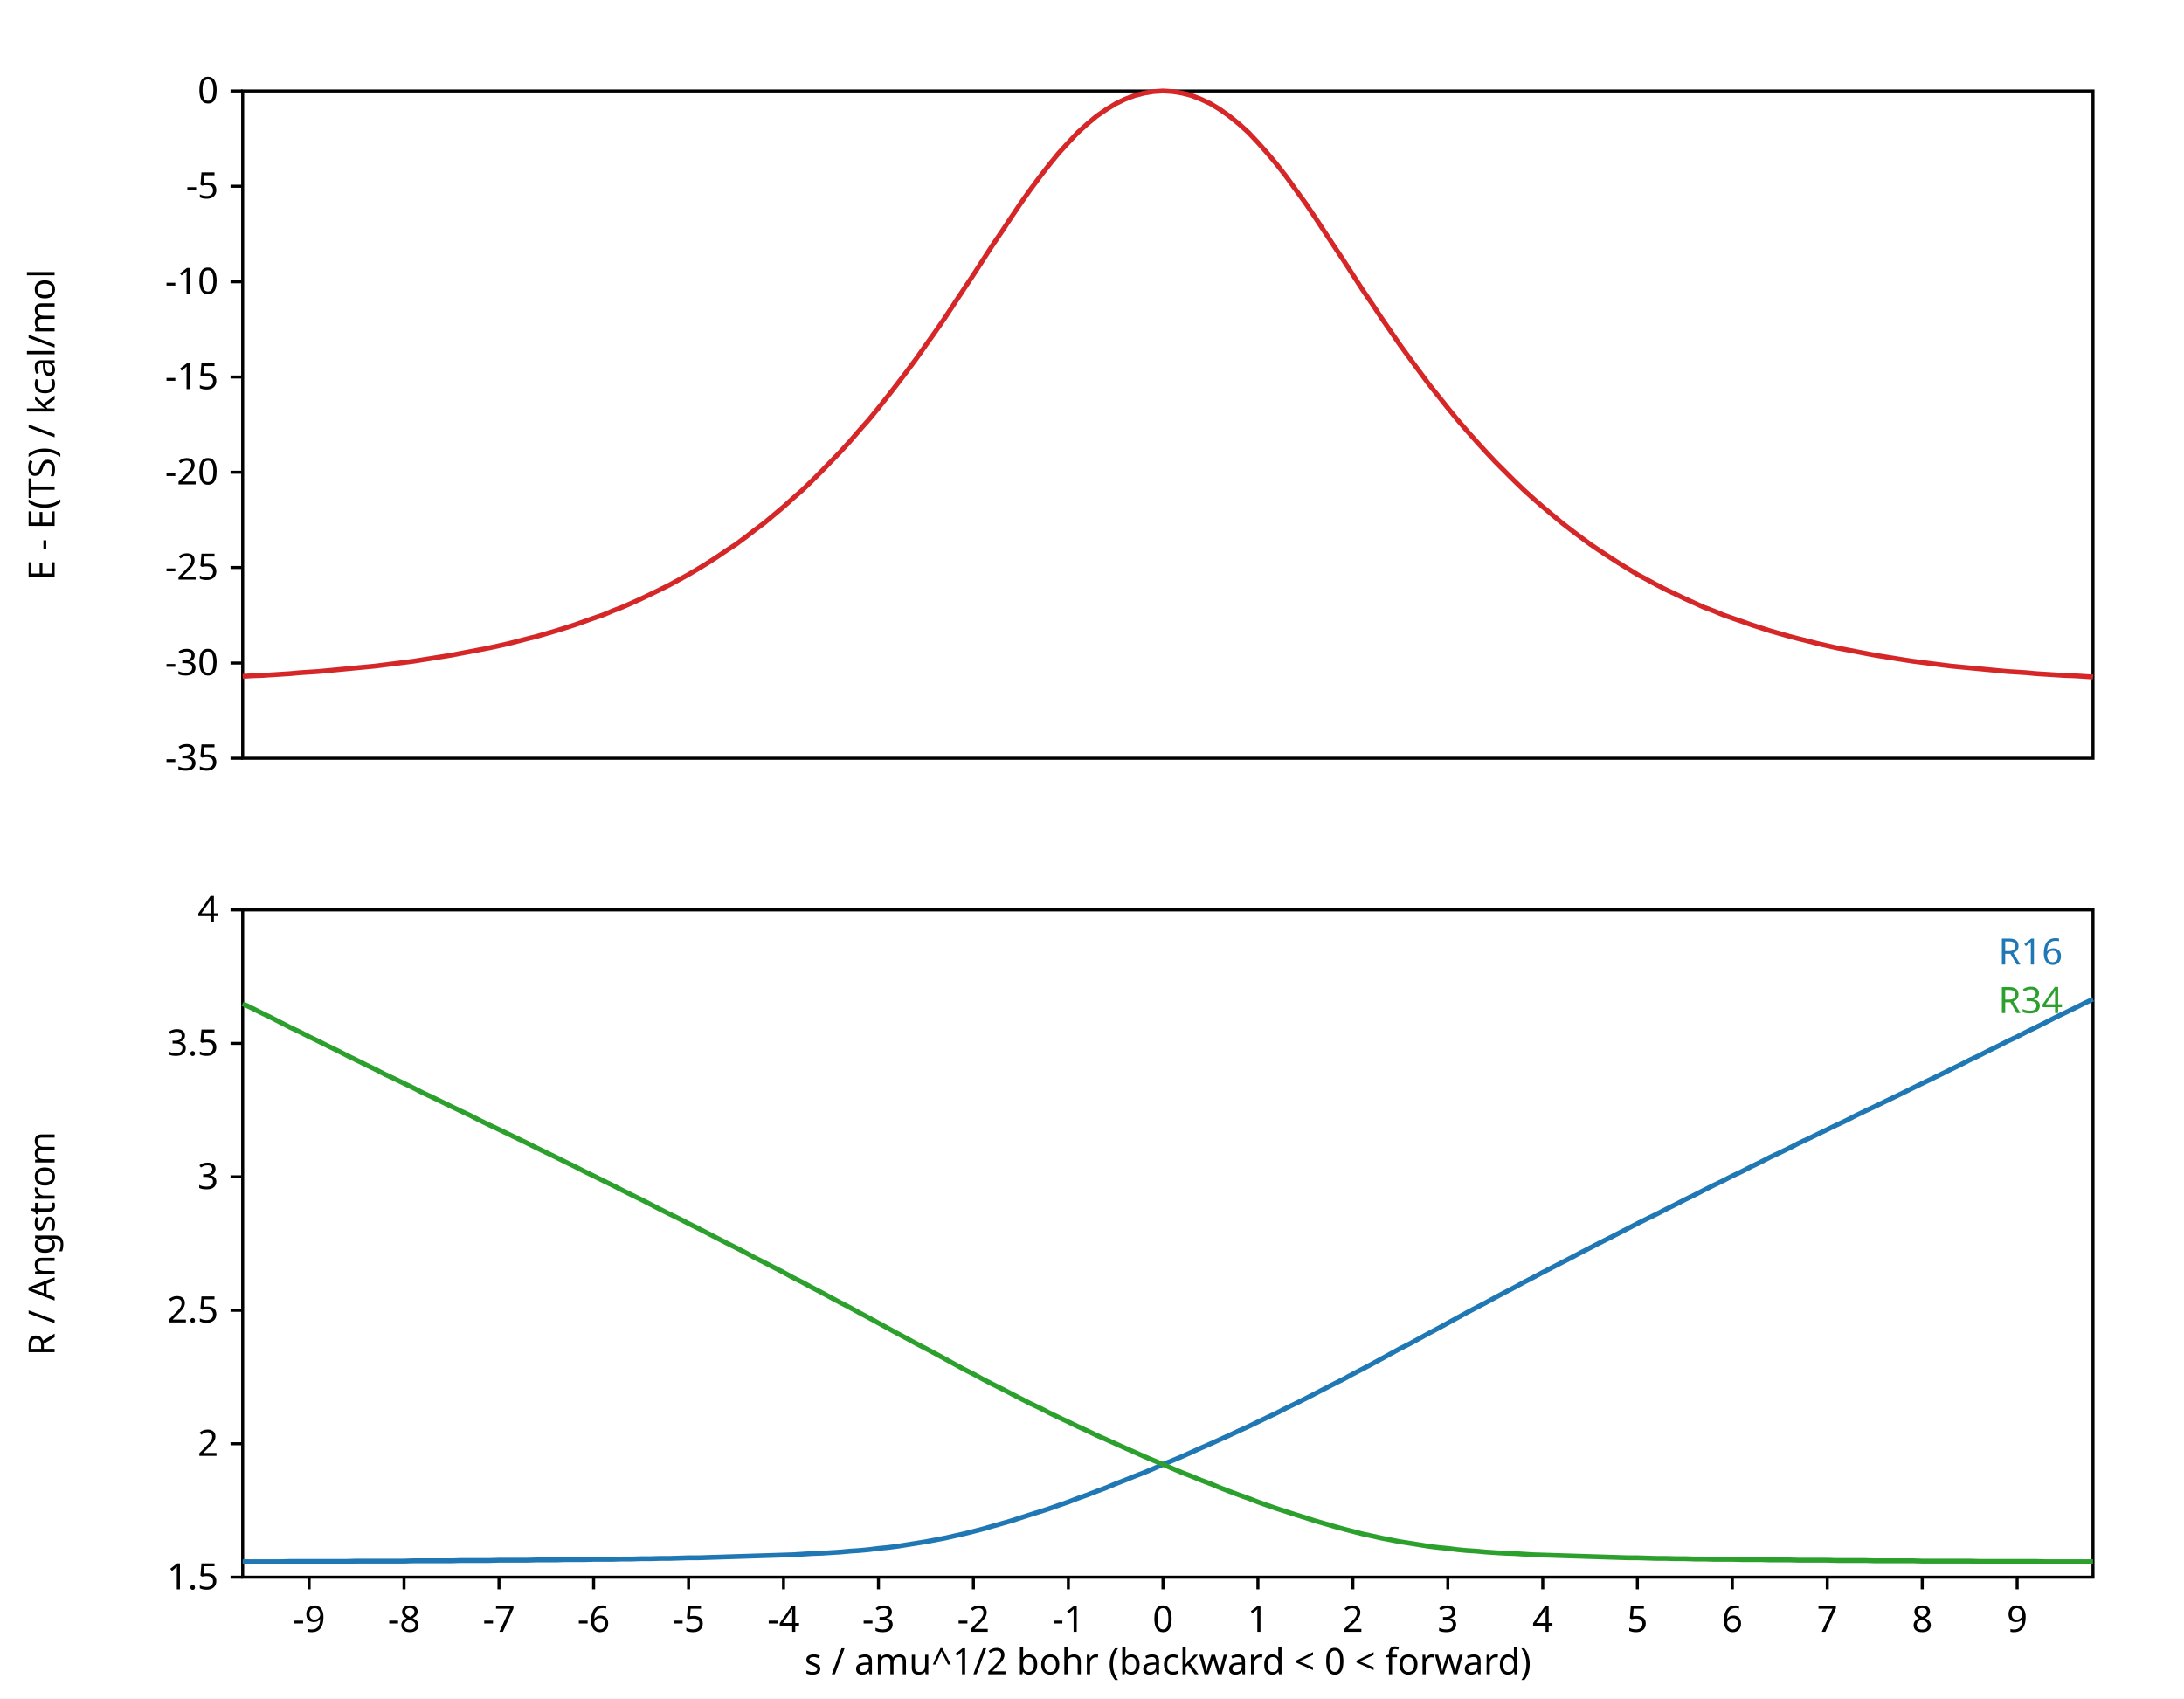
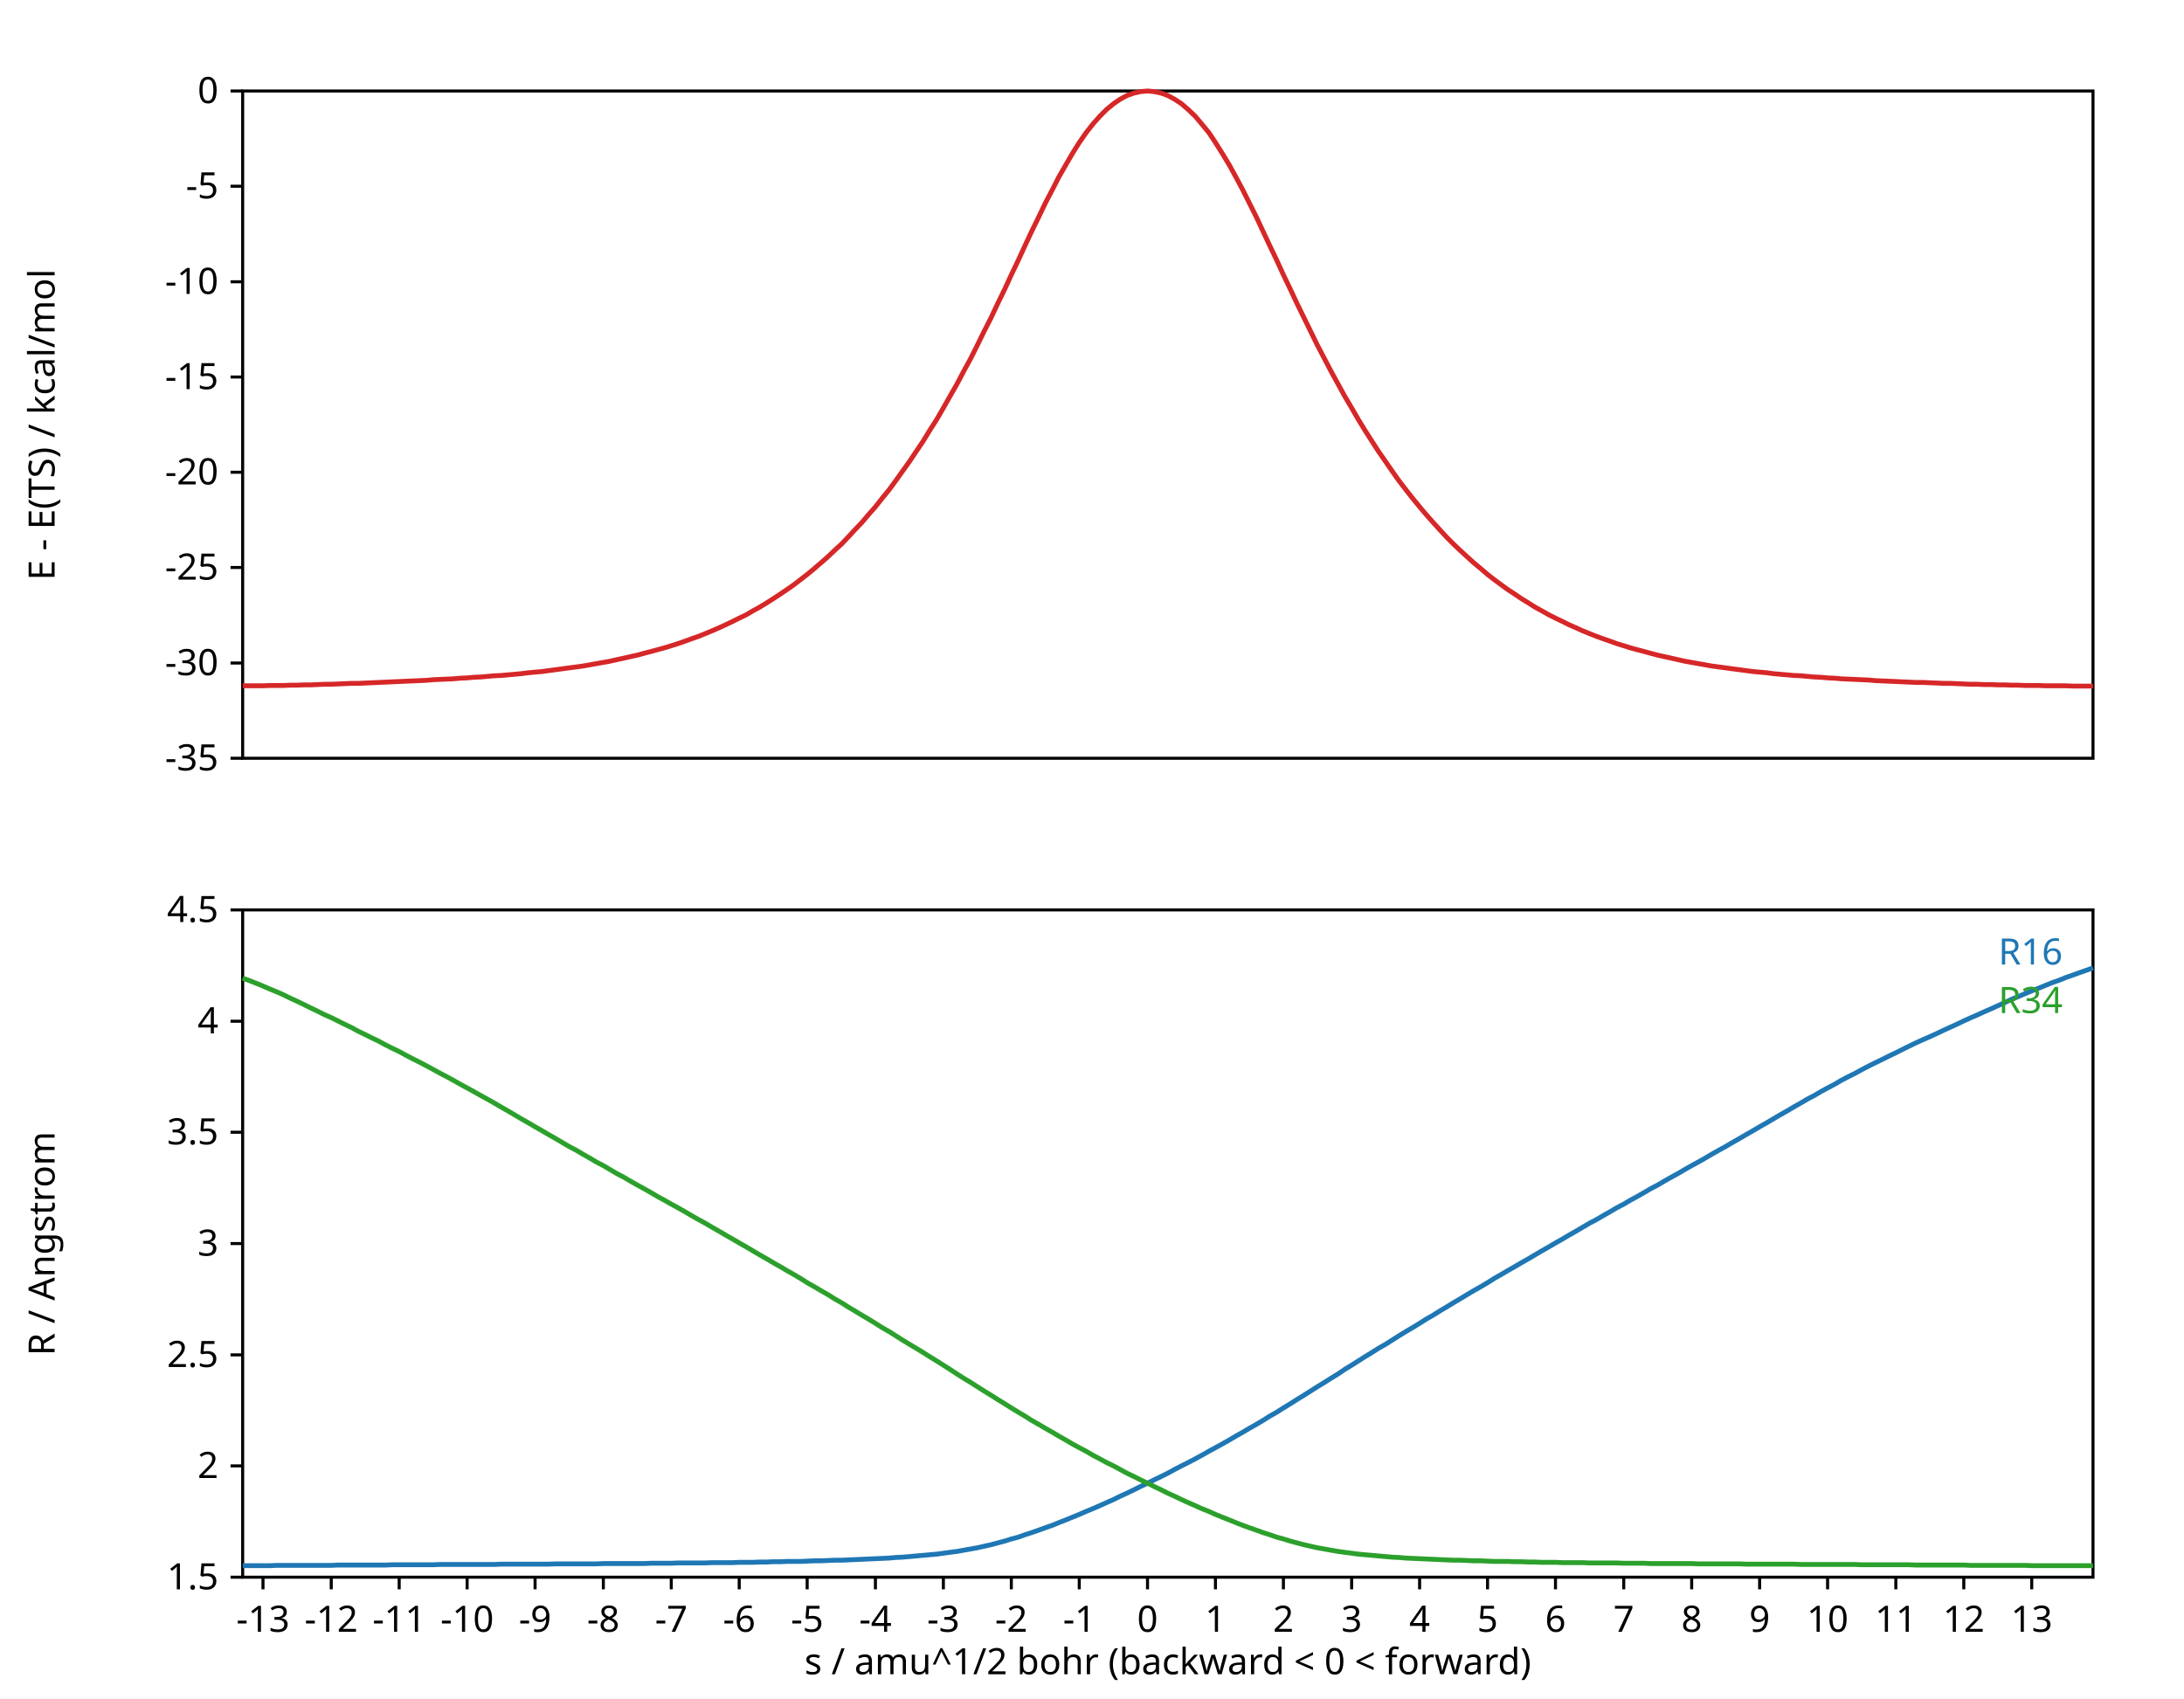
<svg xmlns="http://www.w3.org/2000/svg" width="720" height="560" font-family="sans-serif" font-size="12">
  <rect width="720" height="560" fill="white" />
  <rect x="80" y="30" width="610" height="220" fill="none" stroke="black" />
  <line x1="76" x2="80" y1="250.0" y2="250.0" stroke="black" />
  <text x="72" y="254.0" text-anchor="end">-35</text>
  <line x1="76" x2="80" y1="218.6" y2="218.6" stroke="black" />
  <text x="72" y="222.6" text-anchor="end">-30</text>
  <line x1="76" x2="80" y1="187.1" y2="187.1" stroke="black" />
  <text x="72" y="191.1" text-anchor="end">-25</text>
  <line x1="76" x2="80" y1="155.7" y2="155.7" stroke="black" />
  <text x="72" y="159.7" text-anchor="end">-20</text>
  <line x1="76" x2="80" y1="124.3" y2="124.3" stroke="black" />
  <text x="72" y="128.3" text-anchor="end">-15</text>
  <line x1="76" x2="80" y1="92.9" y2="92.9" stroke="black" />
  <text x="72" y="96.9" text-anchor="end">-10</text>
  <line x1="76" x2="80" y1="61.4" y2="61.4" stroke="black" />
  <text x="72" y="65.4" text-anchor="end">-5</text>
  <line x1="76" x2="80" y1="30.0" y2="30.0" stroke="black" />
  <text x="72" y="34.0" text-anchor="end">0</text>
  <text x="18" y="140.0" transform="rotate(-90 18 140.0)" text-anchor="middle">E - E(TS) / kcal/mol</text>
-   <polyline points="80.0,223.0 83.1,222.8 86.3,222.7 89.4,222.5 92.5,222.3 95.6,222.1 98.8,221.8 101.9,221.6 105.0,221.4 108.2,221.1 111.3,220.8 114.4,220.5 117.5,220.2 120.7,219.9 123.8,219.6 126.9,219.2 130.1,218.8 133.2,218.4 136.3,218.0 139.4,217.5 142.6,217.0 145.7,216.5 148.8,216.0 151.9,215.4 155.1,214.8 158.2,214.2 161.3,213.6 164.5,212.9 167.6,212.2 170.7,211.4 173.8,210.6 177.0,209.8 180.1,208.9 183.2,208.0 186.4,207.0 189.5,206.0 192.6,204.9 195.7,203.8 198.9,202.7 202.0,201.4 205.1,200.2 208.3,198.8 211.4,197.4 214.5,195.9 217.6,194.4 220.8,192.8 223.9,191.1 227.0,189.4 230.2,187.5 233.3,185.6 236.4,183.6 239.5,181.5 242.7,179.4 245.8,177.1 248.9,174.7 252.1,172.3 255.2,169.7 258.3,167.1 261.4,164.3 264.6,161.5 267.7,158.5 270.8,155.4 273.9,152.2 277.1,148.9 280.2,145.5 283.3,141.9 286.5,138.3 289.6,134.5 292.7,130.6 295.8,126.6 299.0,122.4 302.1,118.2 305.2,113.8 308.4,109.3 311.5,104.8 314.6,100.1 317.7,95.4 320.9,90.6 324.0,85.8 327.1,81.0 330.3,76.3 333.4,71.6 336.5,67.0 339.6,62.6 342.8,58.3 345.9,54.3 349.0,50.5 352.2,47.0 355.3,43.7 358.4,40.9 361.5,38.3 364.7,36.1 367.8,34.2 370.9,32.7 374.1,31.5 377.2,30.7 380.3,30.2 383.4,30.0 383.4,30.0 386.6,30.2 389.7,30.7 392.8,31.5 395.9,32.7 399.1,34.2 402.2,36.1 405.3,38.3 408.5,40.9 411.6,43.7 414.7,47.0 417.8,50.5 421.0,54.3 424.1,58.3 427.2,62.6 430.4,67.0 433.5,71.6 436.6,76.3 439.7,81.0 442.9,85.8 446.0,90.6 449.1,95.4 452.3,100.1 455.4,104.8 458.5,109.3 461.6,113.8 464.8,118.2 467.9,122.4 471.0,126.6 474.2,130.6 477.3,134.5 480.4,138.3 483.5,141.9 486.7,145.5 489.8,148.9 492.9,152.2 496.1,155.4 499.2,158.5 502.3,161.5 505.4,164.3 508.6,167.1 511.7,169.7 514.8,172.3 517.9,174.7 521.1,177.1 524.2,179.4 527.3,181.5 530.5,183.6 533.6,185.6 536.7,187.5 539.8,189.4 543.0,191.1 546.1,192.8 549.2,194.4 552.4,195.9 555.5,197.4 558.6,198.8 561.7,200.2 564.9,201.4 568.0,202.7 571.1,203.8 574.3,204.9 577.4,206.0 580.5,207.0 583.6,208.0 586.8,208.9 589.9,209.8 593.0,210.6 596.2,211.4 599.3,212.2 602.4,212.9 605.5,213.6 608.7,214.2 611.8,214.8 614.9,215.4 618.1,216.0 621.2,216.5 624.3,217.0 627.4,217.5 630.6,218.0 633.7,218.4 636.8,218.8 639.9,219.2 643.1,219.6 646.2,219.9 649.3,220.2 652.5,220.5 655.6,220.8 658.7,221.1 661.8,221.4 665.0,221.6 668.1,221.8 671.2,222.1 674.4,222.3 677.5,222.5 680.6,222.7 683.7,222.8 686.9,223.0 690.0,223.2" fill="none" stroke="#d62728" stroke-width="1.6" />
+   <polyline points="80.0,226.1 82.2,226.1 84.5,226.1 86.7,226.1 89.0,226.0 91.2,226.0 93.5,226.0 95.7,225.9 97.9,225.9 100.2,225.8 102.4,225.8 104.7,225.7 106.9,225.6 109.2,225.6 111.4,225.5 113.6,225.4 115.9,225.3 118.1,225.3 120.4,225.2 122.6,225.1 124.9,225.0 127.1,224.9 129.3,224.8 131.6,224.7 133.8,224.6 136.1,224.5 138.3,224.4 140.6,224.3 142.8,224.1 145.0,224.0 147.3,223.9 149.5,223.8 151.8,223.6 154.0,223.5 156.2,223.3 158.5,223.2 160.7,223.0 163.0,222.8 165.2,222.7 167.5,222.5 169.7,222.3 171.9,222.1 174.2,221.8 176.4,221.6 178.7,221.4 180.9,221.1 183.2,220.8 185.4,220.5 187.6,220.2 189.9,219.9 192.1,219.6 194.4,219.2 196.6,218.8 198.9,218.4 201.1,218.0 203.3,217.5 205.6,217.0 207.8,216.5 210.1,216.0 212.3,215.4 214.6,214.8 216.8,214.2 219.0,213.6 221.3,212.9 223.5,212.2 225.8,211.4 228.0,210.6 230.3,209.8 232.5,208.9 234.7,208.0 237.0,207.0 239.2,206.0 241.5,204.9 243.7,203.8 246.0,202.7 248.2,201.4 250.4,200.2 252.7,198.8 254.9,197.4 257.2,195.9 259.4,194.4 261.7,192.8 263.9,191.1 266.1,189.4 268.4,187.5 270.6,185.6 272.9,183.6 275.1,181.5 277.4,179.4 279.6,177.1 281.8,174.7 284.1,172.3 286.3,169.7 288.6,167.1 290.8,164.3 293.1,161.5 295.3,158.5 297.5,155.4 299.8,152.2 302.0,148.9 304.3,145.5 306.5,141.9 308.8,138.3 311.0,134.5 313.2,130.6 315.5,126.6 317.7,122.4 320.0,118.2 322.2,113.8 324.4,109.3 326.7,104.8 328.9,100.1 331.2,95.4 333.4,90.6 335.7,85.8 337.9,81.0 340.1,76.3 342.4,71.6 344.6,67.0 346.9,62.6 349.1,58.3 351.4,54.3 353.6,50.5 355.8,47.0 358.1,43.7 360.3,40.9 362.6,38.3 364.8,36.1 367.1,34.2 369.3,32.7 371.5,31.5 373.8,30.7 376.0,30.2 378.3,30.0 378.3,30.0 380.5,30.2 382.8,30.7 385.0,31.5 387.2,32.7 389.5,34.2 391.7,36.1 394.0,38.3 396.2,40.9 398.5,43.7 400.7,47.0 402.9,50.5 405.2,54.3 407.4,58.3 409.7,62.6 411.9,67.0 414.2,71.6 416.4,76.3 418.6,81.0 420.9,85.8 423.1,90.6 425.4,95.4 427.6,100.1 429.9,104.8 432.1,109.3 434.3,113.8 436.6,118.2 438.8,122.4 441.1,126.6 443.3,130.6 445.6,134.5 447.8,138.3 450.0,141.9 452.3,145.5 454.5,148.9 456.8,152.2 459.0,155.4 461.2,158.5 463.5,161.5 465.7,164.3 468.0,167.1 470.2,169.7 472.5,172.3 474.7,174.7 476.9,177.1 479.2,179.4 481.4,181.5 483.7,183.6 485.9,185.6 488.2,187.5 490.4,189.4 492.6,191.1 494.9,192.8 497.1,194.4 499.4,195.9 501.6,197.4 503.9,198.8 506.1,200.2 508.3,201.4 510.6,202.7 512.8,203.8 515.1,204.9 517.3,206.0 519.6,207.0 521.8,208.0 524.0,208.9 526.3,209.8 528.5,210.6 530.8,211.4 533.0,212.2 535.3,212.9 537.5,213.6 539.7,214.2 542.0,214.8 544.2,215.4 546.5,216.0 548.7,216.5 551.0,217.0 553.2,217.5 555.4,218.0 557.7,218.4 559.9,218.8 562.2,219.2 564.4,219.6 566.7,219.9 568.9,220.2 571.1,220.5 573.4,220.8 575.6,221.1 577.9,221.4 580.1,221.6 582.4,221.8 584.6,222.1 586.8,222.3 589.1,222.5 591.3,222.7 593.6,222.8 595.8,223.0 598.1,223.2 600.3,223.3 602.5,223.5 604.8,223.6 607.0,223.8 609.3,223.9 611.5,224.0 613.7,224.1 616.0,224.2 618.2,224.4 620.5,224.5 622.7,224.6 625.0,224.7 627.2,224.8 629.4,224.9 631.7,225.0 633.9,225.0 636.2,225.1 638.4,225.2 640.7,225.3 642.9,225.3 645.1,225.4 647.4,225.5 649.6,225.6 651.9,225.6 654.1,225.7 656.4,225.7 658.6,225.8 660.8,225.8 663.1,225.9 665.3,225.9 667.6,226.0 669.8,226.0 672.1,226.0 674.3,226.1 676.5,226.1 678.8,226.1 681.0,226.1 683.3,226.2 685.5,226.2 687.8,226.2 690.0,226.2" fill="none" stroke="#d62728" stroke-width="1.6" />
  <rect x="80" y="300" width="610" height="220" fill="none" stroke="black" />
  <line x1="76" x2="80" y1="520.0" y2="520.0" stroke="black" />
  <text x="72" y="524.0" text-anchor="end">1.5</text>
-   <line x1="76" x2="80" y1="476.0" y2="476.0" stroke="black" />
-   <text x="72" y="480.0" text-anchor="end">2</text>
-   <line x1="76" x2="80" y1="432.0" y2="432.0" stroke="black" />
-   <text x="72" y="436.0" text-anchor="end">2.5</text>
-   <line x1="76" x2="80" y1="388.0" y2="388.0" stroke="black" />
-   <text x="72" y="392.0" text-anchor="end">3</text>
-   <line x1="76" x2="80" y1="344.0" y2="344.0" stroke="black" />
-   <text x="72" y="348.0" text-anchor="end">3.5</text>
+   <line x1="76" x2="80" y1="483.3" y2="483.3" stroke="black" />
+   <text x="72" y="487.3" text-anchor="end">2</text>
+   <line x1="76" x2="80" y1="446.7" y2="446.7" stroke="black" />
+   <text x="72" y="450.7" text-anchor="end">2.5</text>
+   <line x1="76" x2="80" y1="410.0" y2="410.0" stroke="black" />
+   <text x="72" y="414.0" text-anchor="end">3</text>
+   <line x1="76" x2="80" y1="373.3" y2="373.3" stroke="black" />
+   <text x="72" y="377.3" text-anchor="end">3.5</text>
+   <line x1="76" x2="80" y1="336.7" y2="336.7" stroke="black" />
+   <text x="72" y="340.7" text-anchor="end">4</text>
  <line x1="76" x2="80" y1="300.0" y2="300.0" stroke="black" />
-   <text x="72" y="304.0" text-anchor="end">4</text>
+   <text x="72" y="304.0" text-anchor="end">4.5</text>
  <text x="18" y="410.0" transform="rotate(-90 18 410.0)" text-anchor="middle">R / Angstrom</text>
-   <polyline points="80.0,514.9 83.1,514.9 86.3,514.9 89.4,514.9 92.5,514.9 95.6,514.8 98.8,514.8 101.9,514.8 105.0,514.8 108.2,514.8 111.3,514.8 114.4,514.8 117.5,514.7 120.7,514.7 123.8,514.7 126.9,514.7 130.1,514.7 133.2,514.7 136.3,514.6 139.4,514.6 142.6,514.6 145.7,514.6 148.8,514.6 151.9,514.5 155.1,514.5 158.2,514.5 161.3,514.5 164.5,514.4 167.6,514.4 170.7,514.4 173.8,514.4 177.0,514.3 180.1,514.3 183.2,514.3 186.4,514.2 189.5,514.2 192.6,514.2 195.7,514.1 198.9,514.1 202.0,514.1 205.1,514.0 208.3,514.0 211.4,513.9 214.5,513.9 217.6,513.8 220.8,513.8 223.9,513.7 227.0,513.6 230.2,513.6 233.3,513.5 236.4,513.4 239.5,513.3 242.7,513.2 245.8,513.1 248.9,513.0 252.1,512.9 255.2,512.8 258.3,512.7 261.4,512.6 264.6,512.4 267.7,512.2 270.8,512.1 273.9,511.9 277.1,511.7 280.2,511.4 283.3,511.2 286.5,510.9 289.6,510.5 292.7,510.2 295.8,509.8 299.0,509.3 302.1,508.8 305.2,508.3 308.4,507.7 311.5,507.1 314.6,506.4 317.7,505.7 320.9,504.9 324.0,504.1 327.1,503.2 330.3,502.3 333.4,501.4 336.5,500.4 339.6,499.4 342.8,498.4 345.9,497.4 349.0,496.3 352.2,495.2 355.3,494.0 358.4,492.9 361.5,491.7 364.7,490.5 367.8,489.2 370.9,488.0 374.1,486.7 377.2,485.5 380.3,484.2 383.4,482.8 383.4,482.8 386.6,481.5 389.7,480.2 392.8,478.8 395.9,477.4 399.1,476.0 402.2,474.6 405.3,473.2 408.5,471.7 411.6,470.3 414.7,468.8 417.8,467.3 421.0,465.8 424.1,464.2 427.2,462.7 430.4,461.1 433.5,459.5 436.6,457.9 439.7,456.3 442.9,454.7 446.0,453.0 449.1,451.4 452.3,449.7 455.4,448.0 458.5,446.3 461.6,444.6 464.8,443.0 467.9,441.3 471.0,439.6 474.2,437.9 477.3,436.2 480.4,434.5 483.5,432.8 486.7,431.1 489.8,429.5 492.9,427.8 496.1,426.1 499.2,424.5 502.3,422.8 505.4,421.2 508.6,419.5 511.7,417.9 514.8,416.3 517.9,414.7 521.1,413.0 524.2,411.4 527.3,409.8 530.5,408.2 533.6,406.6 536.7,405.0 539.8,403.4 543.0,401.8 546.1,400.3 549.2,398.7 552.4,397.1 555.5,395.5 558.6,394.0 561.7,392.4 564.9,390.8 568.0,389.3 571.1,387.7 574.3,386.2 577.4,384.6 580.5,383.1 583.6,381.5 586.8,380.0 589.9,378.5 593.0,376.9 596.2,375.4 599.3,373.9 602.4,372.4 605.5,370.9 608.7,369.4 611.8,367.8 614.9,366.3 618.1,364.8 621.2,363.3 624.3,361.8 627.4,360.3 630.6,358.7 633.7,357.2 636.8,355.7 639.9,354.2 643.1,352.6 646.2,351.1 649.3,349.5 652.5,348.0 655.6,346.4 658.7,344.9 661.8,343.3 665.0,341.8 668.1,340.2 671.2,338.7 674.4,337.1 677.5,335.5 680.6,334.0 683.7,332.5 686.9,330.9 690.0,329.4" fill="none" stroke="#1f77b4" stroke-width="1.6" />
-   <polyline points="80.0,330.9 83.1,332.4 86.3,334.0 89.4,335.5 92.5,337.1 95.6,338.7 98.8,340.2 101.9,341.8 105.0,343.3 108.2,344.9 111.3,346.4 114.4,348.0 117.5,349.5 120.7,351.1 123.8,352.6 126.9,354.2 130.1,355.7 133.2,357.2 136.3,358.7 139.4,360.3 142.6,361.8 145.7,363.3 148.8,364.8 151.9,366.3 155.1,367.8 158.2,369.4 161.3,370.9 164.5,372.4 167.6,373.9 170.7,375.4 173.8,376.9 177.0,378.5 180.1,380.0 183.2,381.5 186.4,383.1 189.5,384.6 192.6,386.2 195.7,387.7 198.9,389.3 202.0,390.8 205.1,392.4 208.3,394.0 211.4,395.5 214.5,397.1 217.6,398.7 220.8,400.3 223.9,401.8 227.0,403.4 230.2,405.0 233.3,406.6 236.4,408.2 239.5,409.8 242.7,411.4 245.8,413.0 248.9,414.7 252.1,416.3 255.2,417.9 258.3,419.5 261.4,421.2 264.6,422.8 267.7,424.5 270.8,426.1 273.9,427.8 277.1,429.5 280.2,431.1 283.3,432.8 286.5,434.5 289.6,436.2 292.7,437.9 295.8,439.6 299.0,441.3 302.1,443.0 305.2,444.6 308.4,446.3 311.5,448.0 314.6,449.7 317.7,451.4 320.9,453.0 324.0,454.7 327.1,456.3 330.3,457.9 333.4,459.5 336.5,461.1 339.6,462.7 342.8,464.2 345.9,465.8 349.0,467.3 352.2,468.8 355.3,470.3 358.4,471.7 361.5,473.2 364.7,474.6 367.8,476.0 370.9,477.4 374.1,478.8 377.2,480.2 380.3,481.5 383.4,482.8 383.4,482.8 386.6,484.2 389.7,485.5 392.8,486.7 395.9,488.0 399.1,489.2 402.2,490.5 405.3,491.7 408.5,492.9 411.6,494.0 414.7,495.2 417.8,496.3 421.0,497.4 424.1,498.4 427.2,499.4 430.4,500.4 433.5,501.4 436.6,502.3 439.7,503.2 442.9,504.1 446.0,504.9 449.1,505.7 452.3,506.4 455.4,507.1 458.5,507.7 461.6,508.3 464.8,508.8 467.9,509.3 471.0,509.8 474.2,510.2 477.3,510.5 480.4,510.9 483.5,511.2 486.7,511.4 489.8,511.7 492.9,511.9 496.1,512.1 499.2,512.2 502.3,512.4 505.4,512.6 508.6,512.7 511.7,512.8 514.8,512.9 517.9,513.0 521.1,513.1 524.2,513.2 527.3,513.3 530.5,513.4 533.6,513.5 536.7,513.6 539.8,513.6 543.0,513.7 546.1,513.8 549.2,513.8 552.4,513.9 555.5,513.9 558.6,514.0 561.7,514.0 564.9,514.1 568.0,514.1 571.1,514.1 574.3,514.2 577.4,514.2 580.5,514.2 583.6,514.3 586.8,514.3 589.9,514.3 593.0,514.4 596.2,514.4 599.3,514.4 602.4,514.4 605.5,514.5 608.7,514.5 611.8,514.5 614.9,514.5 618.1,514.6 621.2,514.6 624.3,514.6 627.4,514.6 630.6,514.6 633.7,514.7 636.8,514.7 639.9,514.7 643.1,514.7 646.2,514.7 649.3,514.7 652.5,514.8 655.6,514.8 658.7,514.8 661.8,514.8 665.0,514.8 668.1,514.8 671.2,514.8 674.4,514.9 677.5,514.9 680.6,514.9 683.7,514.9 686.9,514.9 690.0,514.9" fill="none" stroke="#2ca02c" stroke-width="1.6" />
+   <polyline points="80.0,516.2 82.2,516.2 84.5,516.2 86.7,516.2 89.0,516.2 91.2,516.1 93.5,516.1 95.7,516.1 97.9,516.1 100.2,516.1 102.4,516.1 104.7,516.1 106.9,516.1 109.2,516.1 111.4,516.0 113.6,516.0 115.9,516.0 118.1,516.0 120.4,516.0 122.6,516.0 124.9,516.0 127.1,516.0 129.3,515.9 131.6,515.9 133.8,515.9 136.1,515.9 138.3,515.9 140.6,515.9 142.8,515.9 145.0,515.8 147.3,515.8 149.5,515.8 151.8,515.8 154.0,515.8 156.2,515.8 158.5,515.8 160.7,515.8 163.0,515.8 165.2,515.7 167.5,515.7 169.7,515.7 171.9,515.7 174.2,515.7 176.4,515.7 178.7,515.7 180.9,515.7 183.2,515.6 185.4,515.6 187.6,515.6 189.9,515.6 192.1,515.6 194.4,515.6 196.6,515.6 198.9,515.5 201.1,515.5 203.3,515.5 205.6,515.5 207.8,515.5 210.1,515.5 212.3,515.5 214.6,515.4 216.8,515.4 219.0,515.4 221.3,515.4 223.5,515.3 225.8,515.3 228.0,515.3 230.3,515.3 232.5,515.3 234.7,515.2 237.0,515.2 239.2,515.2 241.5,515.2 243.7,515.1 246.0,515.1 248.2,515.1 250.4,515.0 252.7,515.0 254.9,514.9 257.2,514.9 259.4,514.8 261.7,514.8 263.9,514.8 266.1,514.7 268.4,514.6 270.6,514.6 272.9,514.5 275.1,514.4 277.4,514.4 279.6,514.3 281.8,514.2 284.1,514.1 286.3,514.0 288.6,513.9 290.8,513.8 293.1,513.7 295.3,513.5 297.5,513.4 299.8,513.2 302.0,513.0 304.3,512.8 306.5,512.6 308.8,512.4 311.0,512.1 313.2,511.8 315.5,511.5 317.7,511.1 320.0,510.7 322.2,510.3 324.4,509.8 326.7,509.3 328.9,508.7 331.2,508.1 333.4,507.4 335.7,506.8 337.9,506.0 340.1,505.3 342.4,504.5 344.6,503.7 346.9,502.9 349.1,502.0 351.4,501.1 353.6,500.2 355.8,499.3 358.1,498.3 360.3,497.4 362.6,496.4 364.8,495.4 367.1,494.4 369.3,493.3 371.5,492.3 373.8,491.2 376.0,490.1 378.3,489.0 378.3,489.0 380.5,487.9 382.8,486.8 385.0,485.7 387.2,484.5 389.5,483.3 391.7,482.2 394.0,481.0 396.2,479.8 398.5,478.5 400.7,477.3 402.9,476.1 405.2,474.8 407.4,473.5 409.7,472.2 411.9,470.9 414.2,469.6 416.4,468.3 418.6,466.9 420.9,465.6 423.1,464.2 425.4,462.8 427.6,461.4 429.9,460.0 432.1,458.6 434.3,457.2 436.6,455.8 438.8,454.4 441.1,453.0 443.3,451.5 445.6,450.1 447.8,448.7 450.0,447.3 452.3,445.9 454.5,444.5 456.8,443.2 459.0,441.8 461.2,440.4 463.5,439.0 465.7,437.7 468.0,436.3 470.2,434.9 472.5,433.6 474.7,432.2 476.9,430.9 479.2,429.5 481.4,428.2 483.7,426.8 485.9,425.5 488.2,424.2 490.4,422.9 492.6,421.5 494.9,420.2 497.1,418.9 499.4,417.6 501.6,416.3 503.9,415.0 506.1,413.7 508.3,412.4 510.6,411.1 512.8,409.8 515.1,408.5 517.3,407.2 519.6,405.9 521.8,404.6 524.0,403.3 526.3,402.1 528.5,400.8 530.8,399.5 533.0,398.2 535.3,397.0 537.5,395.7 539.7,394.5 542.0,393.2 544.2,391.9 546.5,390.7 548.7,389.4 551.0,388.1 553.2,386.9 555.4,385.6 557.7,384.3 559.9,383.1 562.2,381.8 564.4,380.5 566.7,379.2 568.9,378.0 571.1,376.7 573.4,375.4 575.6,374.1 577.9,372.8 580.1,371.5 582.4,370.2 584.6,368.9 586.8,367.6 589.1,366.3 591.3,365.0 593.6,363.7 595.8,362.4 598.1,361.2 600.3,359.9 602.5,358.7 604.8,357.5 607.0,356.2 609.3,355.0 611.5,353.9 613.7,352.7 616.0,351.5 618.2,350.4 620.5,349.3 622.7,348.2 625.0,347.1 627.2,346.0 629.4,344.9 631.7,343.8 633.9,342.8 636.2,341.8 638.4,340.8 640.7,339.7 642.9,338.7 645.1,337.7 647.4,336.6 649.6,335.6 651.9,334.6 654.1,333.6 656.4,332.6 658.6,331.6 660.8,330.6 663.1,329.5 665.3,328.6 667.6,327.6 669.8,326.7 672.1,325.8 674.3,324.9 676.5,324.0 678.8,323.2 681.0,322.3 683.3,321.5 685.5,320.7 687.8,319.9 690.0,319.1" fill="none" stroke="#1f77b4" stroke-width="1.6" />
+   <polyline points="80.0,322.5 82.2,323.3 84.5,324.2 86.7,325.1 89.0,326.1 91.2,327.0 93.5,328.0 95.7,329.1 97.9,330.1 100.2,331.2 102.4,332.3 104.7,333.4 106.9,334.5 109.2,335.5 111.4,336.6 113.6,337.7 115.9,338.8 118.1,340.0 120.4,341.1 122.6,342.2 124.9,343.3 127.1,344.5 129.3,345.6 131.6,346.7 133.8,347.9 136.1,349.1 138.3,350.2 140.6,351.4 142.8,352.6 145.0,353.8 147.3,355.0 149.5,356.2 151.8,357.5 154.0,358.7 156.2,359.9 158.5,361.2 160.7,362.4 163.0,363.7 165.2,365.0 167.5,366.3 169.7,367.6 171.9,368.9 174.2,370.2 176.4,371.5 178.7,372.8 180.9,374.1 183.2,375.4 185.4,376.7 187.6,378.0 189.9,379.2 192.1,380.5 194.4,381.8 196.6,383.1 198.9,384.3 201.1,385.6 203.3,386.9 205.6,388.1 207.8,389.4 210.1,390.7 212.3,391.9 214.6,393.2 216.8,394.5 219.0,395.7 221.3,397.0 223.5,398.2 225.8,399.5 228.0,400.8 230.3,402.1 232.5,403.3 234.7,404.6 237.0,405.9 239.2,407.2 241.5,408.5 243.7,409.8 246.0,411.1 248.2,412.4 250.4,413.7 252.7,415.0 254.9,416.3 257.2,417.6 259.4,418.9 261.7,420.2 263.9,421.5 266.1,422.9 268.4,424.2 270.6,425.5 272.9,426.8 275.1,428.2 277.4,429.5 279.6,430.9 281.8,432.2 284.1,433.6 286.3,434.9 288.6,436.3 290.8,437.7 293.1,439.0 295.3,440.4 297.5,441.8 299.8,443.2 302.0,444.5 304.3,445.9 306.5,447.3 308.8,448.7 311.0,450.1 313.2,451.5 315.5,453.0 317.7,454.4 320.0,455.8 322.2,457.2 324.4,458.6 326.7,460.0 328.9,461.4 331.2,462.8 333.4,464.2 335.7,465.6 337.9,466.9 340.1,468.3 342.4,469.6 344.6,470.9 346.9,472.2 349.1,473.5 351.4,474.8 353.6,476.1 355.8,477.3 358.1,478.5 360.3,479.8 362.6,481.0 364.8,482.2 367.1,483.3 369.3,484.5 371.5,485.7 373.8,486.8 376.0,487.9 378.3,489.0 378.3,489.0 380.5,490.1 382.8,491.2 385.0,492.3 387.2,493.3 389.5,494.4 391.7,495.4 394.0,496.4 396.2,497.4 398.5,498.3 400.7,499.3 402.9,500.2 405.2,501.1 407.4,502.0 409.7,502.9 411.9,503.7 414.2,504.5 416.4,505.3 418.6,506.0 420.9,506.8 423.1,507.4 425.4,508.1 427.6,508.7 429.9,509.3 432.1,509.8 434.3,510.3 436.6,510.7 438.8,511.1 441.1,511.5 443.3,511.8 445.6,512.1 447.8,512.4 450.0,512.6 452.3,512.8 454.5,513.0 456.8,513.2 459.0,513.4 461.2,513.5 463.5,513.7 465.7,513.8 468.0,513.9 470.2,514.0 472.5,514.1 474.7,514.2 476.9,514.3 479.2,514.4 481.4,514.4 483.7,514.5 485.9,514.6 488.2,514.6 490.4,514.7 492.6,514.8 494.9,514.8 497.1,514.8 499.4,514.9 501.6,514.9 503.9,515.0 506.1,515.0 508.3,515.1 510.6,515.1 512.8,515.1 515.1,515.2 517.3,515.2 519.6,515.2 521.8,515.2 524.0,515.3 526.3,515.3 528.5,515.3 530.8,515.3 533.0,515.3 535.3,515.4 537.5,515.4 539.7,515.4 542.0,515.4 544.2,515.5 546.5,515.5 548.7,515.5 551.0,515.5 553.2,515.5 555.4,515.5 557.7,515.5 559.9,515.6 562.2,515.6 564.4,515.6 566.7,515.6 568.9,515.6 571.1,515.6 573.4,515.6 575.6,515.7 577.9,515.7 580.1,515.7 582.4,515.7 584.6,515.7 586.8,515.7 589.1,515.7 591.3,515.7 593.6,515.8 595.8,515.8 598.1,515.8 600.3,515.8 602.5,515.8 604.8,515.8 607.0,515.8 609.3,515.8 611.5,515.8 613.7,515.9 616.0,515.9 618.2,515.9 620.5,515.9 622.7,515.9 625.0,515.9 627.2,515.9 629.4,515.9 631.7,516.0 633.9,516.0 636.2,516.0 638.4,516.0 640.7,516.0 642.9,516.0 645.1,516.0 647.4,516.0 649.6,516.1 651.9,516.1 654.1,516.1 656.4,516.1 658.6,516.1 660.8,516.1 663.1,516.1 665.3,516.1 667.6,516.1 669.8,516.2 672.1,516.2 674.3,516.2 676.5,516.2 678.8,516.2 681.0,516.2 683.3,516.2 685.5,516.2 687.8,516.2 690.0,516.2" fill="none" stroke="#2ca02c" stroke-width="1.6" />
  <text x="680" y="318" text-anchor="end" fill="#1f77b4">R16</text>
  <text x="680" y="334" text-anchor="end" fill="#2ca02c">R34</text>
-   <line x1="101.9" x2="101.9" y1="520" y2="524" stroke="black" />
-   <text x="101.9" y="538" text-anchor="middle">-9</text>
-   <line x1="133.2" x2="133.2" y1="520" y2="524" stroke="black" />
-   <text x="133.2" y="538" text-anchor="middle">-8</text>
-   <line x1="164.5" x2="164.5" y1="520" y2="524" stroke="black" />
-   <text x="164.5" y="538" text-anchor="middle">-7</text>
-   <line x1="195.7" x2="195.7" y1="520" y2="524" stroke="black" />
-   <text x="195.7" y="538" text-anchor="middle">-6</text>
-   <line x1="227.0" x2="227.0" y1="520" y2="524" stroke="black" />
-   <text x="227.0" y="538" text-anchor="middle">-5</text>
-   <line x1="258.3" x2="258.3" y1="520" y2="524" stroke="black" />
-   <text x="258.3" y="538" text-anchor="middle">-4</text>
-   <line x1="289.6" x2="289.6" y1="520" y2="524" stroke="black" />
-   <text x="289.6" y="538" text-anchor="middle">-3</text>
-   <line x1="320.9" x2="320.9" y1="520" y2="524" stroke="black" />
-   <text x="320.9" y="538" text-anchor="middle">-2</text>
-   <line x1="352.2" x2="352.2" y1="520" y2="524" stroke="black" />
-   <text x="352.2" y="538" text-anchor="middle">-1</text>
-   <line x1="383.4" x2="383.4" y1="520" y2="524" stroke="black" />
-   <text x="383.4" y="538" text-anchor="middle">0</text>
-   <line x1="414.7" x2="414.7" y1="520" y2="524" stroke="black" />
-   <text x="414.7" y="538" text-anchor="middle">1</text>
-   <line x1="446.0" x2="446.0" y1="520" y2="524" stroke="black" />
-   <text x="446.0" y="538" text-anchor="middle">2</text>
-   <line x1="477.3" x2="477.3" y1="520" y2="524" stroke="black" />
-   <text x="477.3" y="538" text-anchor="middle">3</text>
-   <line x1="508.6" x2="508.6" y1="520" y2="524" stroke="black" />
-   <text x="508.6" y="538" text-anchor="middle">4</text>
-   <line x1="539.8" x2="539.8" y1="520" y2="524" stroke="black" />
-   <text x="539.8" y="538" text-anchor="middle">5</text>
-   <line x1="571.1" x2="571.1" y1="520" y2="524" stroke="black" />
-   <text x="571.1" y="538" text-anchor="middle">6</text>
-   <line x1="602.4" x2="602.4" y1="520" y2="524" stroke="black" />
-   <text x="602.4" y="538" text-anchor="middle">7</text>
-   <line x1="633.7" x2="633.7" y1="520" y2="524" stroke="black" />
-   <text x="633.7" y="538" text-anchor="middle">8</text>
-   <line x1="665.0" x2="665.0" y1="520" y2="524" stroke="black" />
-   <text x="665.0" y="538" text-anchor="middle">9</text>
+   <line x1="86.7" x2="86.7" y1="520" y2="524" stroke="black" />
+   <text x="86.7" y="538" text-anchor="middle">-13</text>
+   <line x1="109.2" x2="109.2" y1="520" y2="524" stroke="black" />
+   <text x="109.2" y="538" text-anchor="middle">-12</text>
+   <line x1="131.6" x2="131.6" y1="520" y2="524" stroke="black" />
+   <text x="131.6" y="538" text-anchor="middle">-11</text>
+   <line x1="154.0" x2="154.0" y1="520" y2="524" stroke="black" />
+   <text x="154.0" y="538" text-anchor="middle">-10</text>
+   <line x1="176.4" x2="176.4" y1="520" y2="524" stroke="black" />
+   <text x="176.4" y="538" text-anchor="middle">-9</text>
+   <line x1="198.9" x2="198.9" y1="520" y2="524" stroke="black" />
+   <text x="198.9" y="538" text-anchor="middle">-8</text>
+   <line x1="221.3" x2="221.3" y1="520" y2="524" stroke="black" />
+   <text x="221.3" y="538" text-anchor="middle">-7</text>
+   <line x1="243.7" x2="243.7" y1="520" y2="524" stroke="black" />
+   <text x="243.7" y="538" text-anchor="middle">-6</text>
+   <line x1="266.1" x2="266.1" y1="520" y2="524" stroke="black" />
+   <text x="266.1" y="538" text-anchor="middle">-5</text>
+   <line x1="288.6" x2="288.6" y1="520" y2="524" stroke="black" />
+   <text x="288.6" y="538" text-anchor="middle">-4</text>
+   <line x1="311.0" x2="311.0" y1="520" y2="524" stroke="black" />
+   <text x="311.0" y="538" text-anchor="middle">-3</text>
+   <line x1="333.4" x2="333.4" y1="520" y2="524" stroke="black" />
+   <text x="333.4" y="538" text-anchor="middle">-2</text>
+   <line x1="355.8" x2="355.8" y1="520" y2="524" stroke="black" />
+   <text x="355.8" y="538" text-anchor="middle">-1</text>
+   <line x1="378.3" x2="378.3" y1="520" y2="524" stroke="black" />
+   <text x="378.3" y="538" text-anchor="middle">0</text>
+   <line x1="400.7" x2="400.7" y1="520" y2="524" stroke="black" />
+   <text x="400.7" y="538" text-anchor="middle">1</text>
+   <line x1="423.1" x2="423.1" y1="520" y2="524" stroke="black" />
+   <text x="423.1" y="538" text-anchor="middle">2</text>
+   <line x1="445.6" x2="445.6" y1="520" y2="524" stroke="black" />
+   <text x="445.6" y="538" text-anchor="middle">3</text>
+   <line x1="468.0" x2="468.0" y1="520" y2="524" stroke="black" />
+   <text x="468.0" y="538" text-anchor="middle">4</text>
+   <line x1="490.4" x2="490.4" y1="520" y2="524" stroke="black" />
+   <text x="490.4" y="538" text-anchor="middle">5</text>
+   <line x1="512.8" x2="512.8" y1="520" y2="524" stroke="black" />
+   <text x="512.8" y="538" text-anchor="middle">6</text>
+   <line x1="535.3" x2="535.3" y1="520" y2="524" stroke="black" />
+   <text x="535.3" y="538" text-anchor="middle">7</text>
+   <line x1="557.7" x2="557.7" y1="520" y2="524" stroke="black" />
+   <text x="557.7" y="538" text-anchor="middle">8</text>
+   <line x1="580.1" x2="580.1" y1="520" y2="524" stroke="black" />
+   <text x="580.1" y="538" text-anchor="middle">9</text>
+   <line x1="602.5" x2="602.5" y1="520" y2="524" stroke="black" />
+   <text x="602.5" y="538" text-anchor="middle">10</text>
+   <line x1="625.0" x2="625.0" y1="520" y2="524" stroke="black" />
+   <text x="625.0" y="538" text-anchor="middle">11</text>
+   <line x1="647.4" x2="647.4" y1="520" y2="524" stroke="black" />
+   <text x="647.4" y="538" text-anchor="middle">12</text>
+   <line x1="669.8" x2="669.8" y1="520" y2="524" stroke="black" />
+   <text x="669.8" y="538" text-anchor="middle">13</text>
  <text x="385.0" y="552" text-anchor="middle">s / amu^1/2 bohr (backward &lt; 0 &lt; forward)</text>
</svg>
